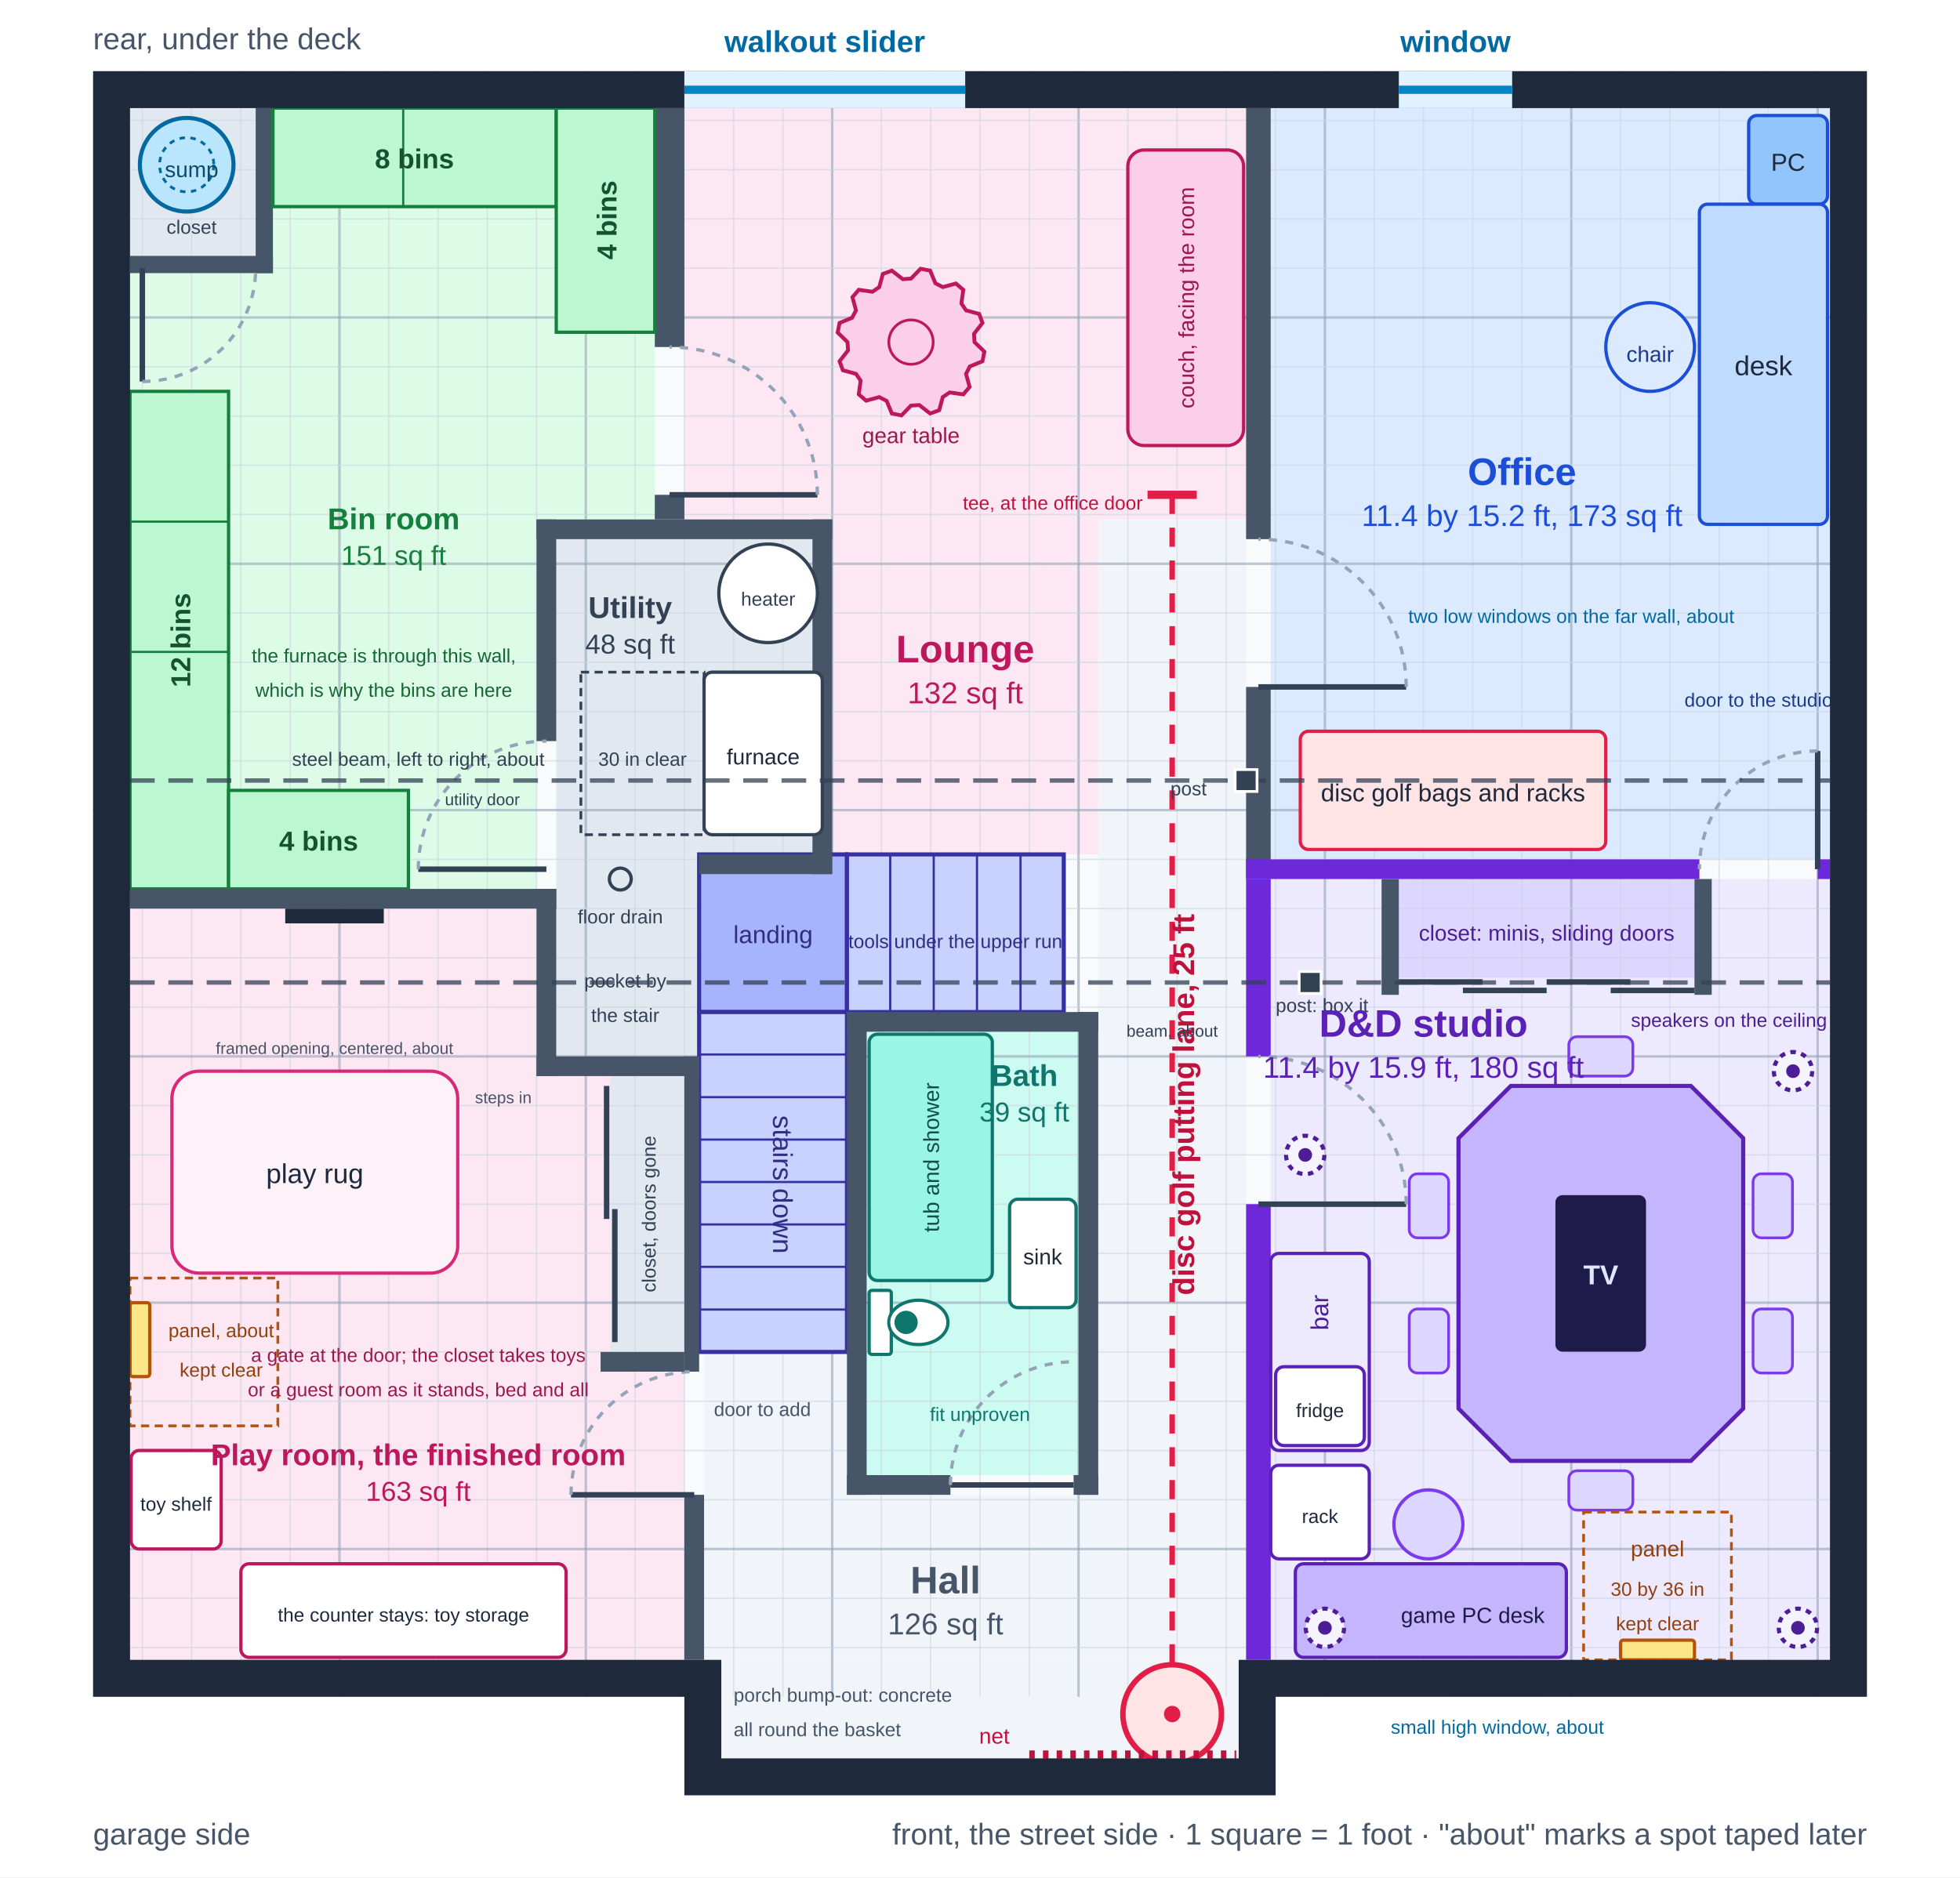
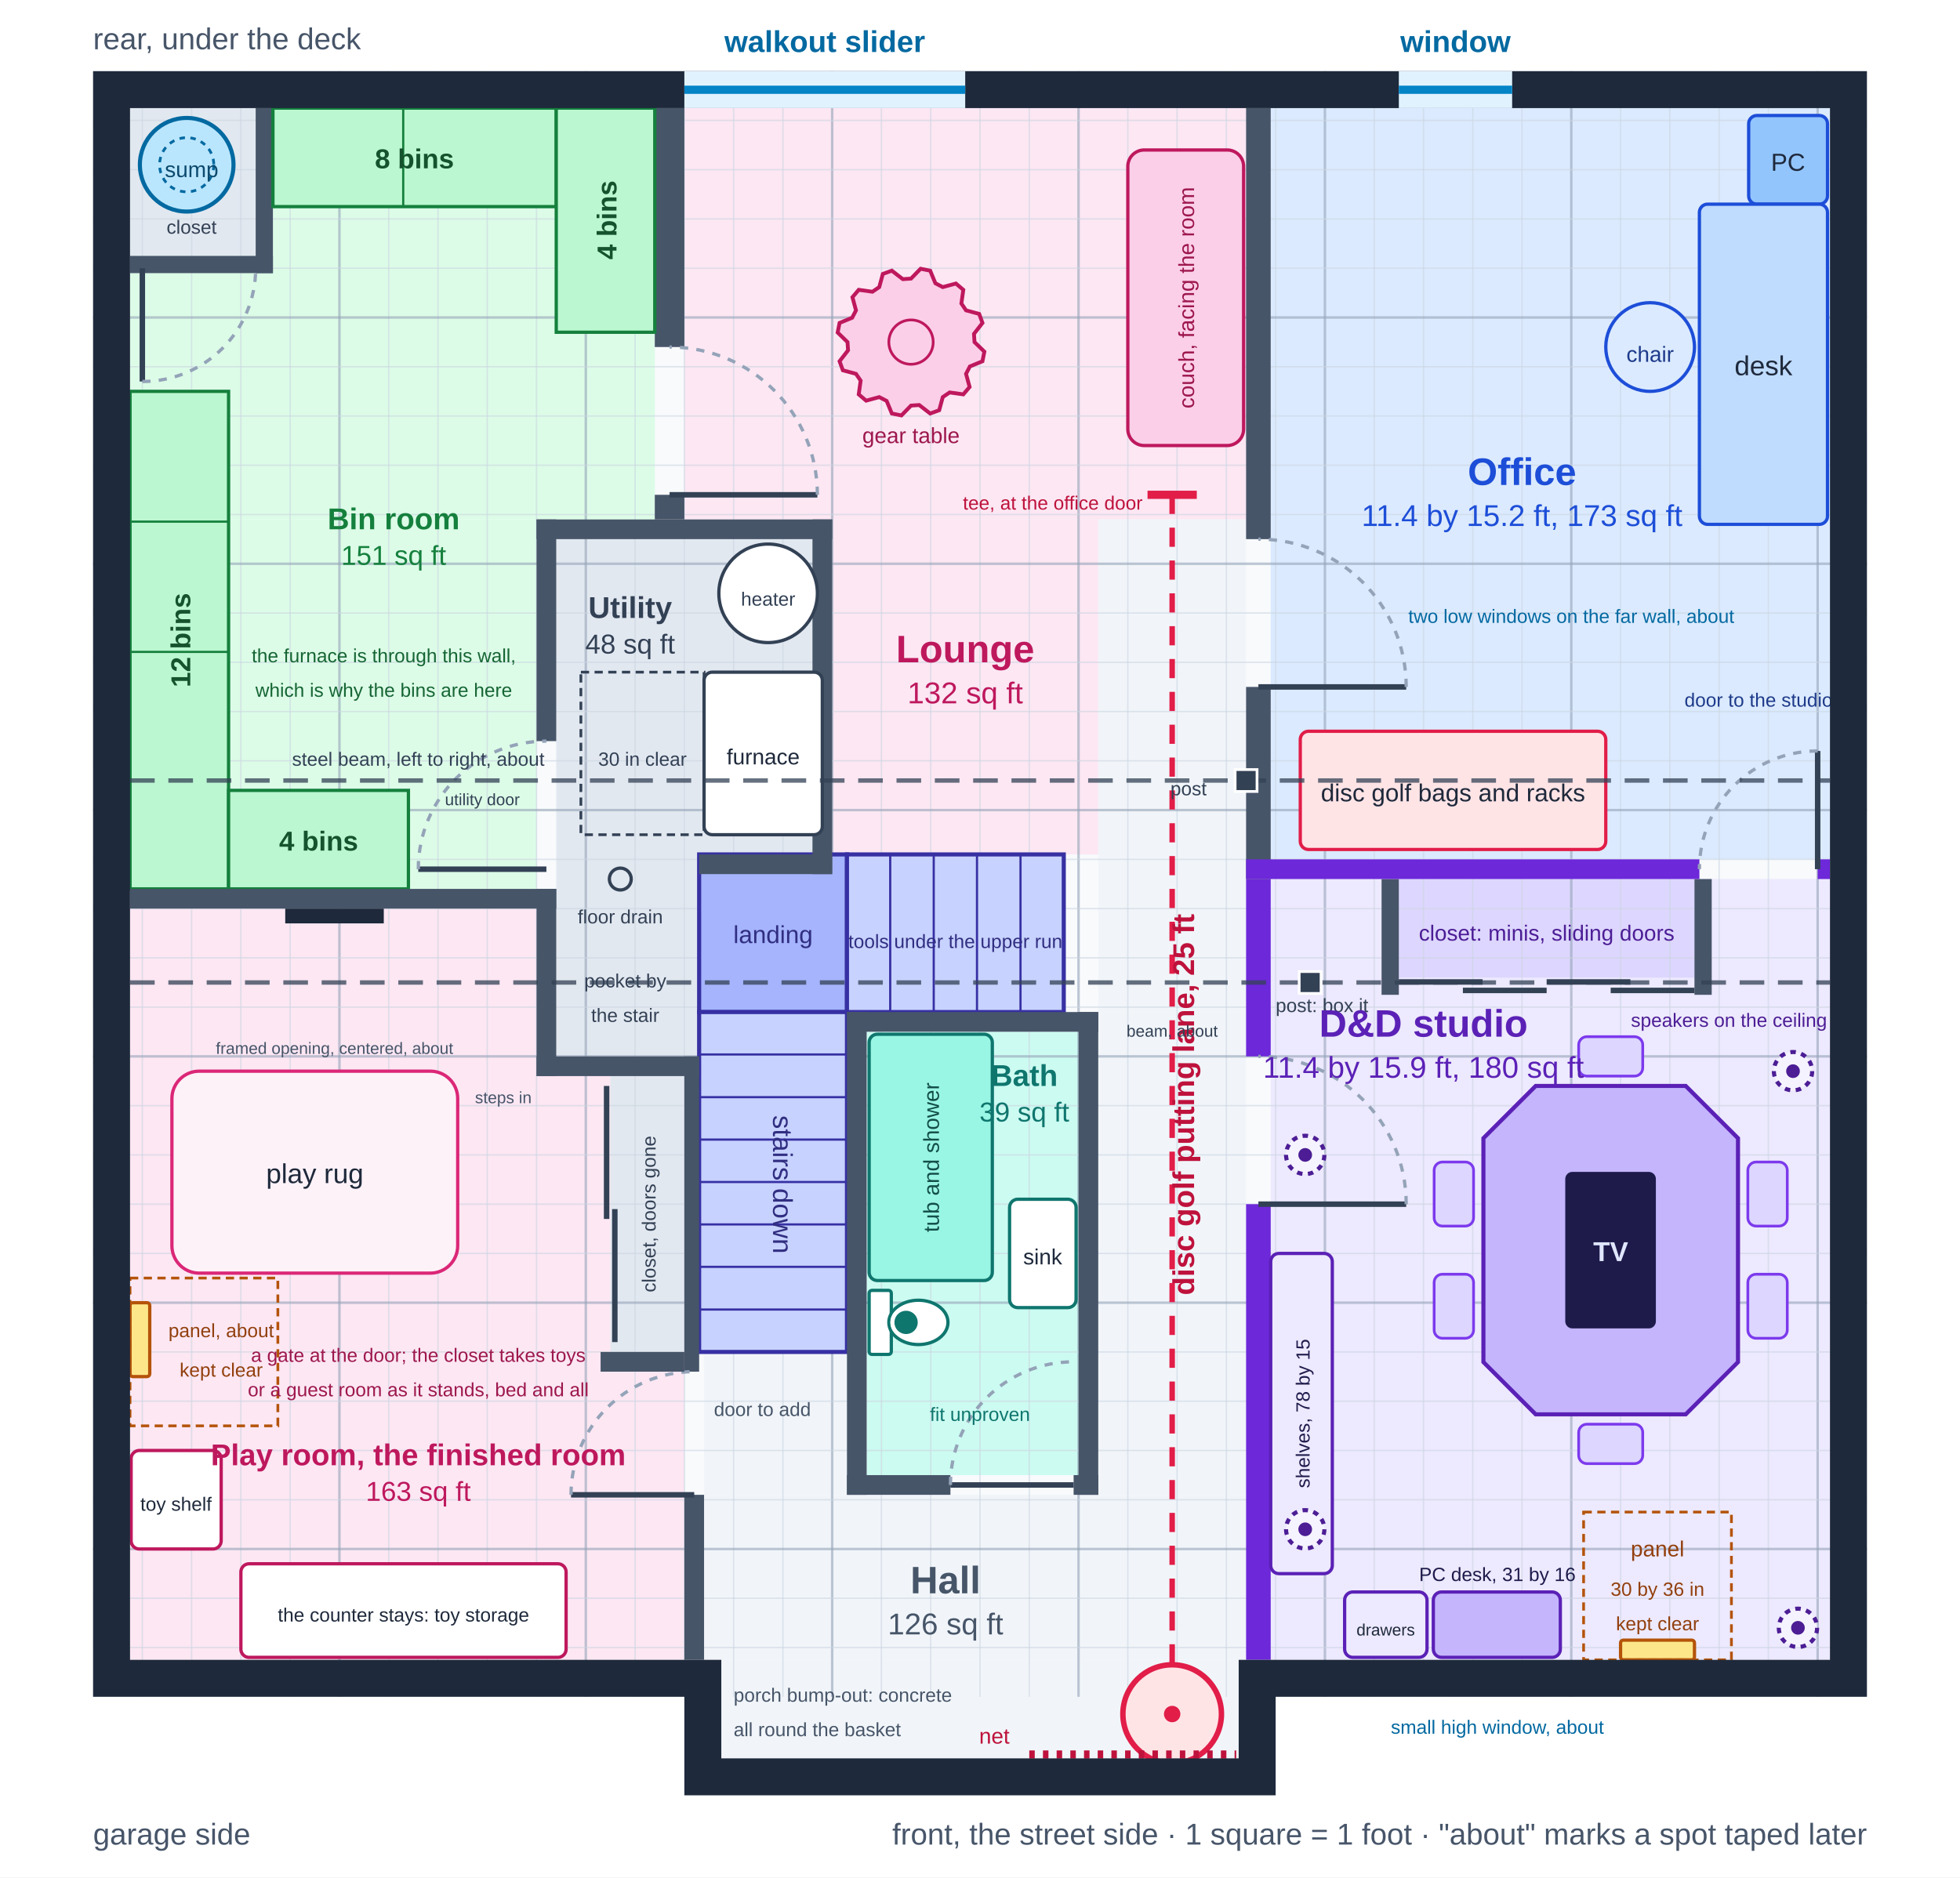
<svg xmlns="http://www.w3.org/2000/svg" viewBox="0 0 716 686" width="716" height="686" font-family="Segoe UI, Arial, sans-serif" role="img" aria-label="The basement with the D&amp;D studio by the office: studio, office, bins by the utilities, the finished room as the play room, the lane">
  <rect width="716" height="686" fill="#ffffff" />
  <rect x="34.0" y="26.0" width="648.0" height="594.0" fill="#f8fafc" />
  <rect x="250.0" y="620.0" width="216.0" height="36.0" fill="#f8fafc" />
  <rect x="47.5" y="39.5" width="191.7" height="150.3" fill="#dcfce7" />
  <rect x="47.5" y="189.8" width="148.5" height="135.0" fill="#dcfce7" />
  <rect x="47.5" y="39.5" width="45.9" height="54.0" fill="#e2e8f0" />
  <rect x="47.5" y="332.0" width="148.5" height="54.0" fill="#fce7f3" />
  <rect x="47.5" y="386.0" width="202.5" height="220.5" fill="#fce7f3" />
  <rect x="223.0" y="393.2" width="27.0" height="100.8" fill="#e2e8f0" />
  <rect x="464.2" y="321.2" width="204.3" height="285.3" fill="#ede9fe" />
  <rect x="511.0" y="321.2" width="108.0" height="36.0" fill="#ddd6fe" />
  <rect x="203.2" y="197.0" width="100.8" height="115.2" fill="#e2e8f0" />
  <rect x="203.2" y="312.2" width="52.2" height="73.8" fill="#e2e8f0" />
  <rect x="250.0" y="39.5" width="205.2" height="150.3" fill="#fce7f3" />
  <rect x="304.0" y="189.8" width="97.2" height="122.4" fill="#fce7f3" />
  <rect x="401.2" y="189.8" width="54.0" height="180.0" fill="#f1f5f9" />
  <rect x="401.2" y="369.8" width="54.0" height="176.4" fill="#f1f5f9" />
  <rect x="257.2" y="494.0" width="52.2" height="52.2" fill="#f1f5f9" />
  <rect x="257.2" y="546.2" width="198.0" height="60.3" fill="#f1f5f9" />
  <rect x="263.5" y="606.5" width="189.0" height="36.0" fill="#f1f5f9" />
  <rect x="464.2" y="39.5" width="204.3" height="274.5" fill="#dbeafe" />
  <rect x="316.6" y="377.0" width="77.4" height="162.0" fill="#ccfbf1" />
  <line x1="52.0" y1="26.0" x2="52.0" y2="620.0" stroke="#cbd5e1" stroke-width="0.5" opacity="0.6" />
  <line x1="70.0" y1="26.0" x2="70.0" y2="620.0" stroke="#cbd5e1" stroke-width="0.5" opacity="0.6" />
  <line x1="88.0" y1="26.0" x2="88.0" y2="620.0" stroke="#cbd5e1" stroke-width="0.5" opacity="0.6" />
  <line x1="106.0" y1="26.0" x2="106.0" y2="620.0" stroke="#cbd5e1" stroke-width="0.5" opacity="0.6" />
  <line x1="124.0" y1="26.0" x2="124.0" y2="620.0" stroke="#94a3b8" stroke-width="0.9" opacity="0.6" />
  <line x1="142.0" y1="26.0" x2="142.0" y2="620.0" stroke="#cbd5e1" stroke-width="0.5" opacity="0.6" />
  <line x1="160.0" y1="26.0" x2="160.0" y2="620.0" stroke="#cbd5e1" stroke-width="0.5" opacity="0.6" />
  <line x1="178.0" y1="26.0" x2="178.0" y2="620.0" stroke="#cbd5e1" stroke-width="0.5" opacity="0.6" />
  <line x1="196.0" y1="26.0" x2="196.0" y2="620.0" stroke="#cbd5e1" stroke-width="0.5" opacity="0.6" />
  <line x1="214.0" y1="26.0" x2="214.0" y2="620.0" stroke="#94a3b8" stroke-width="0.9" opacity="0.6" />
  <line x1="232.0" y1="26.0" x2="232.0" y2="620.0" stroke="#cbd5e1" stroke-width="0.5" opacity="0.6" />
  <line x1="250.0" y1="26.0" x2="250.0" y2="620.0" stroke="#cbd5e1" stroke-width="0.5" opacity="0.6" />
  <line x1="268.0" y1="26.0" x2="268.0" y2="620.0" stroke="#cbd5e1" stroke-width="0.5" opacity="0.6" />
  <line x1="286.0" y1="26.0" x2="286.0" y2="620.0" stroke="#cbd5e1" stroke-width="0.5" opacity="0.6" />
  <line x1="304.0" y1="26.0" x2="304.0" y2="620.0" stroke="#94a3b8" stroke-width="0.9" opacity="0.6" />
  <line x1="322.0" y1="26.0" x2="322.0" y2="620.0" stroke="#cbd5e1" stroke-width="0.5" opacity="0.6" />
  <line x1="340.0" y1="26.0" x2="340.0" y2="620.0" stroke="#cbd5e1" stroke-width="0.5" opacity="0.6" />
  <line x1="358.0" y1="26.0" x2="358.0" y2="620.0" stroke="#cbd5e1" stroke-width="0.5" opacity="0.6" />
  <line x1="376.0" y1="26.0" x2="376.0" y2="620.0" stroke="#cbd5e1" stroke-width="0.5" opacity="0.6" />
  <line x1="394.0" y1="26.0" x2="394.0" y2="620.0" stroke="#94a3b8" stroke-width="0.9" opacity="0.6" />
  <line x1="412.0" y1="26.0" x2="412.0" y2="620.0" stroke="#cbd5e1" stroke-width="0.5" opacity="0.6" />
  <line x1="430.0" y1="26.0" x2="430.0" y2="620.0" stroke="#cbd5e1" stroke-width="0.5" opacity="0.6" />
  <line x1="448.0" y1="26.0" x2="448.0" y2="620.0" stroke="#cbd5e1" stroke-width="0.5" opacity="0.6" />
  <line x1="466.0" y1="26.0" x2="466.0" y2="620.0" stroke="#cbd5e1" stroke-width="0.5" opacity="0.6" />
  <line x1="484.0" y1="26.0" x2="484.0" y2="620.0" stroke="#94a3b8" stroke-width="0.9" opacity="0.6" />
  <line x1="502.0" y1="26.0" x2="502.0" y2="620.0" stroke="#cbd5e1" stroke-width="0.5" opacity="0.6" />
  <line x1="520.0" y1="26.0" x2="520.0" y2="620.0" stroke="#cbd5e1" stroke-width="0.5" opacity="0.6" />
  <line x1="538.0" y1="26.0" x2="538.0" y2="620.0" stroke="#cbd5e1" stroke-width="0.5" opacity="0.6" />
  <line x1="556.0" y1="26.0" x2="556.0" y2="620.0" stroke="#cbd5e1" stroke-width="0.5" opacity="0.6" />
  <line x1="574.0" y1="26.0" x2="574.0" y2="620.0" stroke="#94a3b8" stroke-width="0.9" opacity="0.6" />
  <line x1="592.0" y1="26.0" x2="592.0" y2="620.0" stroke="#cbd5e1" stroke-width="0.5" opacity="0.6" />
  <line x1="610.0" y1="26.0" x2="610.0" y2="620.0" stroke="#cbd5e1" stroke-width="0.5" opacity="0.6" />
  <line x1="628.0" y1="26.0" x2="628.0" y2="620.0" stroke="#cbd5e1" stroke-width="0.5" opacity="0.6" />
  <line x1="646.0" y1="26.0" x2="646.0" y2="620.0" stroke="#cbd5e1" stroke-width="0.5" opacity="0.6" />
  <line x1="664.0" y1="26.0" x2="664.0" y2="620.0" stroke="#94a3b8" stroke-width="0.9" opacity="0.6" />
  <line x1="34.0" y1="44.0" x2="682.0" y2="44.0" stroke="#cbd5e1" stroke-width="0.5" opacity="0.6" />
  <line x1="34.0" y1="62.0" x2="682.0" y2="62.0" stroke="#cbd5e1" stroke-width="0.5" opacity="0.6" />
  <line x1="34.0" y1="80.0" x2="682.0" y2="80.0" stroke="#cbd5e1" stroke-width="0.5" opacity="0.6" />
  <line x1="34.0" y1="98.0" x2="682.0" y2="98.0" stroke="#cbd5e1" stroke-width="0.5" opacity="0.6" />
  <line x1="34.0" y1="116.0" x2="682.0" y2="116.0" stroke="#94a3b8" stroke-width="0.9" opacity="0.6" />
  <line x1="34.0" y1="134.0" x2="682.0" y2="134.0" stroke="#cbd5e1" stroke-width="0.5" opacity="0.6" />
  <line x1="34.0" y1="152.0" x2="682.0" y2="152.0" stroke="#cbd5e1" stroke-width="0.5" opacity="0.6" />
  <line x1="34.0" y1="170.0" x2="682.0" y2="170.0" stroke="#cbd5e1" stroke-width="0.5" opacity="0.6" />
  <line x1="34.0" y1="188.0" x2="682.0" y2="188.0" stroke="#cbd5e1" stroke-width="0.5" opacity="0.6" />
  <line x1="34.0" y1="206.0" x2="682.0" y2="206.0" stroke="#94a3b8" stroke-width="0.9" opacity="0.6" />
  <line x1="34.0" y1="224.0" x2="682.0" y2="224.0" stroke="#cbd5e1" stroke-width="0.5" opacity="0.6" />
  <line x1="34.0" y1="242.0" x2="682.0" y2="242.0" stroke="#cbd5e1" stroke-width="0.5" opacity="0.6" />
  <line x1="34.0" y1="260.0" x2="682.0" y2="260.0" stroke="#cbd5e1" stroke-width="0.5" opacity="0.6" />
  <line x1="34.0" y1="278.0" x2="682.0" y2="278.0" stroke="#cbd5e1" stroke-width="0.5" opacity="0.6" />
  <line x1="34.0" y1="296.0" x2="682.0" y2="296.0" stroke="#94a3b8" stroke-width="0.9" opacity="0.6" />
  <line x1="34.0" y1="314.0" x2="682.0" y2="314.0" stroke="#cbd5e1" stroke-width="0.5" opacity="0.6" />
  <line x1="34.0" y1="332.0" x2="682.0" y2="332.0" stroke="#cbd5e1" stroke-width="0.5" opacity="0.6" />
  <line x1="34.0" y1="350.0" x2="682.0" y2="350.0" stroke="#cbd5e1" stroke-width="0.5" opacity="0.6" />
  <line x1="34.0" y1="368.0" x2="682.0" y2="368.0" stroke="#cbd5e1" stroke-width="0.5" opacity="0.6" />
  <line x1="34.0" y1="386.0" x2="682.0" y2="386.0" stroke="#94a3b8" stroke-width="0.9" opacity="0.6" />
  <line x1="34.0" y1="404.0" x2="682.0" y2="404.0" stroke="#cbd5e1" stroke-width="0.5" opacity="0.6" />
  <line x1="34.0" y1="422.0" x2="682.0" y2="422.0" stroke="#cbd5e1" stroke-width="0.5" opacity="0.6" />
  <line x1="34.0" y1="440.0" x2="682.0" y2="440.0" stroke="#cbd5e1" stroke-width="0.5" opacity="0.6" />
  <line x1="34.0" y1="458.0" x2="682.0" y2="458.0" stroke="#cbd5e1" stroke-width="0.5" opacity="0.6" />
  <line x1="34.0" y1="476.0" x2="682.0" y2="476.0" stroke="#94a3b8" stroke-width="0.9" opacity="0.6" />
  <line x1="34.0" y1="494.0" x2="682.0" y2="494.0" stroke="#cbd5e1" stroke-width="0.5" opacity="0.6" />
  <line x1="34.0" y1="512.0" x2="682.0" y2="512.0" stroke="#cbd5e1" stroke-width="0.5" opacity="0.6" />
  <line x1="34.0" y1="530.0" x2="682.0" y2="530.0" stroke="#cbd5e1" stroke-width="0.5" opacity="0.6" />
  <line x1="34.0" y1="548.0" x2="682.0" y2="548.0" stroke="#cbd5e1" stroke-width="0.5" opacity="0.6" />
  <line x1="34.0" y1="566.0" x2="682.0" y2="566.0" stroke="#94a3b8" stroke-width="0.9" opacity="0.6" />
  <line x1="34.0" y1="584.0" x2="682.0" y2="584.0" stroke="#cbd5e1" stroke-width="0.5" opacity="0.6" />
  <line x1="34.0" y1="602.0" x2="682.0" y2="602.0" stroke="#cbd5e1" stroke-width="0.5" opacity="0.6" />
  <rect x="255.4" y="312.2" width="54.0" height="57.6" fill="#a5b4fc" stroke="#3730a3" stroke-width="1.5" />
  <rect x="309.4" y="312.2" width="79.2" height="57.6" fill="#c7d2fe" stroke="#3730a3" stroke-width="1.5" />
  <line x1="325.2" y1="312.2" x2="325.2" y2="369.8" stroke="#3730a3" stroke-width="0.8" />
  <line x1="341.1" y1="312.2" x2="341.1" y2="369.8" stroke="#3730a3" stroke-width="0.8" />
  <line x1="356.9" y1="312.2" x2="356.9" y2="369.8" stroke="#3730a3" stroke-width="0.8" />
  <line x1="372.8" y1="312.2" x2="372.8" y2="369.8" stroke="#3730a3" stroke-width="0.8" />
  <rect x="255.4" y="369.8" width="54.0" height="124.2" fill="#c7d2fe" stroke="#3730a3" stroke-width="1.5" />
  <line x1="255.4" y1="385.3" x2="309.4" y2="385.3" stroke="#3730a3" stroke-width="0.8" />
  <line x1="255.4" y1="400.9" x2="309.4" y2="400.9" stroke="#3730a3" stroke-width="0.8" />
  <line x1="255.4" y1="416.4" x2="309.4" y2="416.4" stroke="#3730a3" stroke-width="0.8" />
  <line x1="255.4" y1="431.9" x2="309.4" y2="431.9" stroke="#3730a3" stroke-width="0.8" />
  <line x1="255.4" y1="447.4" x2="309.4" y2="447.4" stroke="#3730a3" stroke-width="0.8" />
  <line x1="255.4" y1="462.9" x2="309.4" y2="462.9" stroke="#3730a3" stroke-width="0.8" />
  <line x1="255.4" y1="478.5" x2="309.4" y2="478.5" stroke="#3730a3" stroke-width="0.8" />
  <text x="282.4" y="344.6" font-size="9" fill="#312e81" text-anchor="middle">landing</text>
  <text x="282.4" y="432.8" font-size="10" fill="#312e81" text-anchor="middle" transform="rotate(90 282.4 432.8)">stairs down</text>
  <rect x="239.2" y="39.5" width="10.8" height="87.3" fill="#475569" />
  <rect x="239.2" y="180.8" width="10.8" height="9.0" fill="#475569" />
  <rect x="196.0" y="189.8" width="7.2" height="81.0" fill="#475569" />
  <rect x="196.0" y="189.8" width="108.0" height="7.2" fill="#475569" />
  <line x1="244.6" y1="180.8" x2="298.6" y2="180.8" stroke="#334155" stroke-width="2" />
  <path d="M 298.6 180.8 A 54.0 54.0 0 0 0 244.6 126.8" fill="none" stroke="#94a3b8" stroke-width="1.2" stroke-dasharray="3,3" />
  <rect x="47.5" y="93.5" width="52.2" height="6.3" fill="#475569" />
  <rect x="93.4" y="39.5" width="6.3" height="60.3" fill="#475569" />
  <line x1="52.0" y1="98.0" x2="52.0" y2="139.4" stroke="#334155" stroke-width="2" />
  <path d="M 52.0 139.4 A 41.4 41.4 0 0 0 93.4 98.0" fill="none" stroke="#94a3b8" stroke-width="1.2" stroke-dasharray="3,3" />
  <circle cx="68.2" cy="60.2" r="17.1" fill="#bae6fd" stroke="#0369a1" stroke-width="1.5" />
  <circle cx="68.2" cy="60.2" r="9.9" fill="none" stroke="#0369a1" stroke-width="1" stroke-dasharray="2,2" />
  <text x="70.0" y="64.7" font-size="8" fill="#0c4a6e" text-anchor="middle">sump</text>
  <text x="70.0" y="85.4" font-size="7" fill="#334155" text-anchor="middle">closet</text>
  <rect x="99.7" y="39.5" width="103.5" height="36.0" fill="#bbf7d0" stroke="#15803d" stroke-width="1.2" />
  <line x1="147.3" y1="39.5" x2="147.3" y2="75.5" stroke="#15803d" stroke-width="0.8" />
  <text x="151.4" y="61.5" font-size="10" font-weight="700" fill="#14532d" text-anchor="middle">8 bins</text>
  <rect x="47.5" y="143.0" width="36.0" height="181.8" fill="#bbf7d0" stroke="#15803d" stroke-width="1.2" />
  <line x1="47.5" y1="190.6" x2="83.5" y2="190.6" stroke="#15803d" stroke-width="0.8" />
  <line x1="47.5" y1="238.2" x2="83.5" y2="238.2" stroke="#15803d" stroke-width="0.8" />
  <text x="65.5" y="237.9" font-size="10" font-weight="700" fill="#14532d" text-anchor="middle" transform="rotate(-90 65.5 233.9)">12 bins</text>
  <rect x="83.5" y="288.8" width="65.7" height="36.0" fill="#bbf7d0" stroke="#15803d" stroke-width="1.2" />
  <text x="116.4" y="310.8" font-size="10" font-weight="700" fill="#14532d" text-anchor="middle">4 bins</text>
  <text x="176.2" y="294.2" font-size="6" fill="#334155" text-anchor="middle">utility door</text>
  <rect x="203.2" y="39.5" width="36.0" height="81.9" fill="#bbf7d0" stroke="#15803d" stroke-width="1.2" />
  <text x="221.2" y="84.4" font-size="10" font-weight="700" fill="#14532d" text-anchor="middle" transform="rotate(-90 221.2 80.4)">4 bins</text>
  <text x="140.2" y="242.0" font-size="7" fill="#166534" text-anchor="middle">the furnace is through this wall,</text>
  <text x="140.2" y="254.6" font-size="7" fill="#166534" text-anchor="middle">which is why the bins are here</text>
  <rect x="47.5" y="324.8" width="155.7" height="7.2" fill="#475569" />
  <rect x="196.0" y="324.8" width="7.2" height="68.4" fill="#475569" />
  <rect x="196.0" y="386.0" width="59.4" height="7.2" fill="#475569" />
  <rect x="250.0" y="386.0" width="5.4" height="115.2" fill="#475569" />
  <rect x="250.0" y="546.2" width="7.2" height="60.3" fill="#475569" />
  <line x1="253.6" y1="546.2" x2="208.6" y2="546.2" stroke="#334155" stroke-width="2" />
  <path d="M 208.6 546.2 A 45.0 45.0 0 0 1 253.6 501.2" fill="none" stroke="#94a3b8" stroke-width="1.2" stroke-dasharray="3,3" />
  <text x="260.8" y="517.4" font-size="7" fill="#475569" text-anchor="start">door to add</text>
  <rect x="219.4" y="494.0" width="30.6" height="7.2" fill="#475569" />
  <line x1="221.6" y1="396.8" x2="221.6" y2="445.4" stroke="#334155" stroke-width="2" />
  <line x1="224.6" y1="441.8" x2="224.6" y2="490.4" stroke="#334155" stroke-width="2" />
  <text x="236.5" y="443.6" font-size="7" fill="#334155" text-anchor="middle" transform="rotate(-90 236.5 443.6)" dy="3">closet, doors gone</text>
  <text x="194.2" y="403.1" font-size="6" fill="#475569" text-anchor="end">steps in</text>
  <rect x="47.5" y="476.0" width="7.2" height="27.0" rx="1" fill="#fde68a" stroke="#b45309" stroke-width="1.2" />
  <rect x="47.5" y="467.0" width="54.0" height="54.0" fill="none" stroke="#b45309" stroke-width="1" stroke-dasharray="3,2" />
  <text x="80.8" y="488.6" font-size="7" fill="#92400e" text-anchor="middle">panel, about</text>
  <text x="80.8" y="503.0" font-size="7" fill="#92400e" text-anchor="middle">kept clear</text>
  <rect x="104.2" y="332.0" width="36.0" height="5.4" fill="#1e293b" />
  <text x="122.2" y="385.1" font-size="6" fill="#475569" text-anchor="middle">framed opening, centered, about</text>
  <rect x="62.8" y="391.4" width="104.4" height="73.8" rx="10" fill="#fdf2f8" stroke="#db2777" stroke-width="1.2" />
  <text x="115.0" y="432.3" font-size="10" fill="#1e293b" text-anchor="middle">play rug</text>
  <rect x="88.0" y="571.4" width="118.8" height="34.2" rx="3" fill="#ffffff" stroke="#be185d" stroke-width="1.2" />
  <text x="147.4" y="592.5" font-size="7" fill="#1e293b" text-anchor="middle">the counter stays: toy storage</text>
  <rect x="47.9" y="530.0" width="32.9" height="36.0" rx="3" fill="#ffffff" stroke="#be185d" stroke-width="1.2" />
  <text x="64.3" y="552.0" font-size="7" fill="#1e293b" text-anchor="middle">toy shelf</text>
  <text x="152.8" y="497.6" font-size="7" fill="#9d174d" text-anchor="middle">a gate at the door; the closet takes toys</text>
  <text x="152.8" y="510.2" font-size="7" fill="#9d174d" text-anchor="middle">or a guest room as it stands, bed and all</text>
  <rect x="455.2" y="321.2" width="9.0" height="64.8" fill="#6d28d9" />
  <rect x="455.2" y="440.0" width="9.0" height="166.5" fill="#6d28d9" />
  <line x1="459.7" y1="440.0" x2="513.7" y2="440.0" stroke="#334155" stroke-width="2" />
  <path d="M 513.7 440.0 A 54.0 54.0 0 0 0 459.7 386.0" fill="none" stroke="#94a3b8" stroke-width="1.2" stroke-dasharray="3,3" />
  <text x="466.0" y="369.8" font-size="7" fill="#334155" text-anchor="start">post: box it</text>
  <rect x="504.7" y="321.2" width="6.3" height="42.3" fill="#475569" />
  <rect x="619.0" y="321.2" width="6.3" height="42.3" fill="#475569" />
  <line x1="511.0" y1="358.8" x2="541.6" y2="358.8" stroke="#334155" stroke-width="2" />
  <line x1="534.4" y1="361.9" x2="565.0" y2="361.9" stroke="#334155" stroke-width="2" />
  <line x1="565.0" y1="358.8" x2="595.6" y2="358.8" stroke="#334155" stroke-width="2" />
  <line x1="588.4" y1="361.9" x2="619.0" y2="361.9" stroke="#334155" stroke-width="2" />
  <text x="565.0" y="343.7" font-size="8" fill="#4c1d95" text-anchor="middle">closet: minis, sliding doors</text>
-   <rect x="464.2" y="458.0" width="36.0" height="72.0" rx="3" fill="#ede9fe" stroke="#5b21b6" stroke-width="1.2" />
-   <text x="482.2" y="479.6" font-size="9" fill="#4c1d95" text-anchor="middle" transform="rotate(-90 482.2 479.6)" dy="3">bar</text>
-   <rect x="466.0" y="499.4" width="32.4" height="28.8" rx="3" fill="#ffffff" stroke="#5b21b6" stroke-width="1.2" />
-   <text x="482.2" y="517.8" font-size="7" fill="#1e293b" text-anchor="middle">fridge</text>
-   <rect x="464.2" y="535.4" width="36.0" height="34.2" rx="3" fill="#ffffff" stroke="#5b21b6" stroke-width="1.2" />
-   <text x="482.2" y="556.5" font-size="7" fill="#1e293b" text-anchor="middle">rack</text>
-   <polygon points="551.9,396.8 617.7,396.8 636.8,415.9 636.8,514.7 617.7,533.8 551.9,533.8 532.8,514.7 532.8,415.9" fill="#c4b5fd" stroke="#5b21b6" stroke-width="1.5" />
-   <rect x="568.8" y="437.3" width="31.9" height="56.0" rx="2" fill="#1e1b4b" stroke="#1e1b4b" stroke-width="1.2" />
-   <text x="584.8" y="469.3" font-size="10" font-weight="700" fill="#e0e7ff" text-anchor="middle">TV</text>
-   <rect x="573.1" y="378.8" width="23.4" height="14.4" rx="3" fill="#ddd6fe" stroke="#7c3aed" />
-   <rect x="573.1" y="537.4" width="23.4" height="14.4" rx="3" fill="#ddd6fe" stroke="#7c3aed" />
-   <rect x="514.8" y="428.9" width="14.4" height="23.4" rx="3" fill="#ddd6fe" stroke="#7c3aed" />
-   <rect x="640.4" y="428.9" width="14.4" height="23.4" rx="3" fill="#ddd6fe" stroke="#7c3aed" />
-   <rect x="514.8" y="478.3" width="14.4" height="23.4" rx="3" fill="#ddd6fe" stroke="#7c3aed" />
-   <rect x="640.4" y="478.3" width="14.4" height="23.4" rx="3" fill="#ddd6fe" stroke="#7c3aed" />
-   <rect x="473.2" y="571.4" width="99.0" height="34.2" rx="3" fill="#c4b5fd" stroke="#5b21b6" stroke-width="1.2" />
-   <text x="538.0" y="593.0" font-size="8" fill="#1e1b4b" text-anchor="middle">game PC desk</text>
-   <circle cx="521.8" cy="557.0" r="12.6" fill="#ddd6fe" stroke="#7c3aed" stroke-width="1.2" />
+   <polygon points="561.0,396.8 615.8,396.8 634.9,415.9 634.9,497.7 615.8,516.8 561.0,516.8 541.9,497.7 541.9,415.9" fill="#c4b5fd" stroke="#5b21b6" stroke-width="1.5" />
+   <rect x="572.4" y="428.8" width="31.9" height="56.0" rx="2" fill="#1e1b4b" stroke="#1e1b4b" stroke-width="1.2" />
+   <text x="588.4" y="460.8" font-size="10" font-weight="700" fill="#e0e7ff" text-anchor="middle">TV</text>
+   <rect x="576.7" y="378.8" width="23.4" height="14.4" rx="3" fill="#ddd6fe" stroke="#7c3aed" />
+   <rect x="576.7" y="520.4" width="23.4" height="14.4" rx="3" fill="#ddd6fe" stroke="#7c3aed" />
+   <rect x="523.9" y="424.6" width="14.4" height="23.4" rx="3" fill="#ddd6fe" stroke="#7c3aed" />
+   <rect x="638.5" y="424.6" width="14.4" height="23.4" rx="3" fill="#ddd6fe" stroke="#7c3aed" />
+   <rect x="523.9" y="465.6" width="14.4" height="23.4" rx="3" fill="#ddd6fe" stroke="#7c3aed" />
+   <rect x="638.5" y="465.6" width="14.4" height="23.4" rx="3" fill="#ddd6fe" stroke="#7c3aed" />
+   <rect x="464.2" y="458.0" width="22.5" height="117.0" rx="3" fill="#ede9fe" stroke="#5b21b6" stroke-width="1.2" />
+   <text x="475.4" y="516.5" font-size="7" fill="#1e1b4b" text-anchor="middle" transform="rotate(-90 475.4 516.5)" dy="3">shelves, 78 by 15</text>
+   <rect x="523.6" y="581.7" width="46.4" height="23.9" rx="3" fill="#c4b5fd" stroke="#5b21b6" stroke-width="1.2" />
+   <text x="547.0" y="577.7" font-size="7" fill="#1e1b4b" text-anchor="middle">PC desk, 31 by 16</text>
+   <rect x="491.2" y="581.7" width="30.1" height="23.9" rx="3" fill="#ede9fe" stroke="#5b21b6" stroke-width="1.2" />
+   <text x="506.2" y="597.6" font-size="6" fill="#1e293b" text-anchor="middle">drawers</text>
  <rect x="592.0" y="599.3" width="27.0" height="7.2" rx="1" fill="#fde68a" stroke="#b45309" stroke-width="1.2" />
  <rect x="578.5" y="552.5" width="54.0" height="54.0" fill="none" stroke="#b45309" stroke-width="1" stroke-dasharray="3,2" />
  <text x="605.5" y="568.7" font-size="8" fill="#92400e" text-anchor="middle">panel</text>
  <text x="605.5" y="583.1" font-size="7" fill="#92400e" text-anchor="middle">30 by 36 in</text>
  <text x="605.5" y="595.7" font-size="7" fill="#92400e" text-anchor="middle">kept clear</text>
  <circle cx="476.8" cy="422.0" r="7" fill="#f5f3ff" stroke="#4c1d95" stroke-width="1.5" stroke-dasharray="2,2" />
  <circle cx="476.8" cy="422.0" r="2.5" fill="#4c1d95" />
  <circle cx="655.0" cy="391.4" r="7" fill="#f5f3ff" stroke="#4c1d95" stroke-width="1.5" stroke-dasharray="2,2" />
  <circle cx="655.0" cy="391.4" r="2.5" fill="#4c1d95" />
-   <circle cx="484.0" cy="594.8" r="7" fill="#f5f3ff" stroke="#4c1d95" stroke-width="1.5" stroke-dasharray="2,2" />
-   <circle cx="484.0" cy="594.8" r="2.5" fill="#4c1d95" />
+   <circle cx="476.8" cy="558.8" r="7" fill="#f5f3ff" stroke="#4c1d95" stroke-width="1.5" stroke-dasharray="2,2" />
+   <circle cx="476.8" cy="558.8" r="2.5" fill="#4c1d95" />
  <circle cx="656.8" cy="594.8" r="7" fill="#f5f3ff" stroke="#4c1d95" stroke-width="1.5" stroke-dasharray="2,2" />
  <circle cx="656.8" cy="594.8" r="2.5" fill="#4c1d95" />
  <text x="631.6" y="375.2" font-size="7" fill="#4c1d95" text-anchor="middle">speakers on the ceiling</text>
  <rect x="529.0" y="606.5" width="36.0" height="13.5" fill="#e0f2fe" />
  <line x1="529.0" y1="613.3" x2="565.0" y2="613.3" stroke="#0284c7" stroke-width="3" />
  <text x="547.0" y="633.5" font-size="7" fill="#0369a1" text-anchor="middle">small high window, about</text>
  <rect x="296.8" y="189.8" width="7.2" height="129.6" fill="#475569" />
  <rect x="255.4" y="312.2" width="48.6" height="7.2" fill="#475569" />
  <line x1="199.6" y1="317.6" x2="152.8" y2="317.6" stroke="#334155" stroke-width="2" />
  <path d="M 152.8 317.6 A 46.8 46.8 0 0 1 199.6 270.8" fill="none" stroke="#94a3b8" stroke-width="1.2" stroke-dasharray="3,3" />
  <rect x="257.2" y="245.6" width="43.2" height="59.4" rx="3" fill="#ffffff" stroke="#334155" stroke-width="1.2" />
  <text x="278.8" y="279.3" font-size="8" fill="#1e293b" text-anchor="middle">furnace</text>
  <rect x="212.2" y="245.6" width="45.0" height="59.4" fill="none" stroke="#334155" stroke-width="1" stroke-dasharray="3,2" />
  <text x="234.7" y="279.8" font-size="7" fill="#334155" text-anchor="middle">30 in clear</text>
  <circle cx="280.6" cy="216.8" r="18.0" fill="#ffffff" stroke="#334155" stroke-width="1.2" />
  <text x="280.6" y="221.3" font-size="7" fill="#334155" text-anchor="middle">heater</text>
  <circle cx="226.6" cy="321.2" r="4" fill="none" stroke="#334155" stroke-width="1.2" />
  <text x="226.6" y="337.4" font-size="7" fill="#334155" text-anchor="middle">floor drain</text>
  <text x="228.4" y="360.8" font-size="7" fill="#334155" text-anchor="middle">pocket by</text>
  <text x="228.4" y="373.4" font-size="7" fill="#334155" text-anchor="middle">the stair</text>
  <rect x="412.0" y="54.8" width="42.3" height="108.0" rx="6" fill="#fbcfe8" stroke="#be185d" stroke-width="1.2" />
  <text x="433.2" y="108.8" font-size="8" fill="#9d174d" text-anchor="middle" transform="rotate(-90 433.2 108.8)" dy="3">couch, facing the room</text>
  <polygon points="356.0,125.0 359.6,128.5 358.9,132.0 354.3,133.9 352.9,136.6 354.2,141.4 351.9,144.1 346.9,143.4 344.4,145.1 343.1,149.9 339.8,151.1 335.8,148.0 332.8,148.2 329.3,151.8 325.8,151.1 323.9,146.5 321.2,145.1 316.4,146.4 313.7,144.1 314.4,139.1 312.7,136.6 307.9,135.3 306.7,132.0 309.8,128.0 309.6,125.0 306.0,121.5 306.7,118.0 311.3,116.1 312.7,113.4 311.4,108.6 313.7,105.9 318.7,106.6 321.2,104.9 322.5,100.1 325.8,98.9 329.8,102.0 332.8,101.8 336.3,98.2 339.8,98.9 341.7,103.5 344.4,104.9 349.2,103.6 351.9,105.9 351.2,110.9 352.9,113.4 357.7,114.7 358.9,118.0 355.8,122.0" fill="#fbcfe8" stroke="#be185d" stroke-width="1.4" />
  <circle cx="332.8" cy="125.0" r="8.1" fill="none" stroke="#be185d" stroke-width="1" />
  <text x="332.8" y="161.9" font-size="8" fill="#9d174d" text-anchor="middle">gear table</text>
  <text x="417.4" y="186.2" font-size="7" fill="#be123c" text-anchor="end">tee, at the office door</text>
  <text x="349.0" y="346.4" font-size="7" fill="#312e81" text-anchor="middle">tools under the upper run</text>
  <line x1="428.2" y1="180.8" x2="428.2" y2="626.3" stroke="#e11d48" stroke-width="2" stroke-dasharray="7,5" />
  <line x1="419.2" y1="180.8" x2="437.2" y2="180.8" stroke="#e11d48" stroke-width="3" />
  <circle cx="428.2" cy="626.3" r="18.0" fill="#ffe4e6" stroke="#e11d48" stroke-width="2" />
  <circle cx="428.2" cy="626.3" r="3" fill="#e11d48" />
  <text x="436.2" y="403.6" font-size="11" font-weight="700" fill="#be123c" text-anchor="middle" transform="rotate(-90 436.2 403.6)">disc golf putting lane, 25 ft</text>
  <line x1="376.0" y1="641.1" x2="451.6" y2="641.1" stroke="#be123c" stroke-width="3" stroke-dasharray="2,3" />
  <text x="368.8" y="637.1" font-size="8" fill="#be123c" text-anchor="end">net</text>
  <text x="268.0" y="621.8" font-size="7" fill="#475569" text-anchor="start">porch bump-out: concrete</text>
  <text x="268.0" y="634.4" font-size="7" fill="#475569" text-anchor="start">all round the basket</text>
  <rect x="455.2" y="39.5" width="9.0" height="157.5" fill="#475569" />
  <rect x="455.2" y="251.0" width="9.0" height="70.2" fill="#475569" />
  <rect x="455.2" y="314.0" width="165.6" height="7.2" fill="#6d28d9" />
  <rect x="664.0" y="314.0" width="4.5" height="7.2" fill="#6d28d9" />
  <line x1="664.0" y1="317.6" x2="664.0" y2="274.4" stroke="#334155" stroke-width="2" />
  <path d="M 664.0 274.4 A 43.2 43.2 0 0 0 620.8 317.6" fill="none" stroke="#94a3b8" stroke-width="1.2" stroke-dasharray="3,3" />
  <text x="642.4" y="258.2" font-size="7" fill="#1e3a8a" text-anchor="middle">door to the studio</text>
  <line x1="459.7" y1="251.0" x2="513.7" y2="251.0" stroke="#334155" stroke-width="2" />
  <path d="M 513.7 251.0 A 54.0 54.0 0 0 0 459.7 197.0" fill="none" stroke="#94a3b8" stroke-width="1.2" stroke-dasharray="3,3" />
  <rect x="638.8" y="42.2" width="28.8" height="32.4" rx="3" fill="#93c5fd" stroke="#1d4ed8" stroke-width="1.2" />
  <text x="653.2" y="62.4" font-size="9" fill="#1e293b" text-anchor="middle">PC</text>
  <rect x="620.8" y="74.6" width="46.8" height="117.0" rx="3" fill="#bfdbfe" stroke="#1d4ed8" stroke-width="1.2" />
  <text x="644.2" y="137.1" font-size="10" fill="#1e293b" text-anchor="middle">desk</text>
  <circle cx="602.8" cy="126.8" r="16.2" fill="#dbeafe" stroke="#1d4ed8" stroke-width="1.2" />
  <text x="602.8" y="132.2" font-size="8" fill="#1e3a8a" text-anchor="middle">chair</text>
  <rect x="475.0" y="267.2" width="111.6" height="43.2" rx="3" fill="#ffe4e6" stroke="#e11d48" stroke-width="1.2" />
  <text x="530.8" y="292.8" font-size="9" fill="#1e293b" text-anchor="middle">disc golf bags and racks</text>
  <rect x="668.5" y="89.0" width="13.5" height="27.0" fill="#e0f2fe" />
  <line x1="675.3" y1="89.0" x2="675.3" y2="116.0" stroke="#0284c7" stroke-width="3" />
  <rect x="668.5" y="157.4" width="13.5" height="27.0" fill="#e0f2fe" />
  <line x1="675.3" y1="157.4" x2="675.3" y2="184.4" stroke="#0284c7" stroke-width="3" />
  <text x="574.0" y="227.6" font-size="7" fill="#0369a1" text-anchor="middle">two low windows on the far wall, about</text>
  <rect x="309.4" y="369.8" width="91.8" height="7.2" fill="#475569" />
  <rect x="309.4" y="369.8" width="7.2" height="176.4" fill="#475569" />
  <rect x="394.0" y="369.8" width="7.2" height="176.4" fill="#475569" />
  <rect x="309.4" y="539.0" width="37.8" height="7.2" fill="#475569" />
  <rect x="392.2" y="539.0" width="9.0" height="7.2" fill="#475569" />
  <line x1="392.2" y1="542.6" x2="347.2" y2="542.6" stroke="#334155" stroke-width="2" />
  <path d="M 347.2 542.6 A 45.0 45.0 0 0 1 392.2 497.6" fill="none" stroke="#94a3b8" stroke-width="1.2" stroke-dasharray="3,3" />
  <rect x="317.5" y="377.9" width="45.0" height="90.0" rx="3" fill="#99f6e4" stroke="#0f766e" stroke-width="1.2" />
  <text x="340.0" y="422.9" font-size="8" fill="#134e4a" text-anchor="middle" transform="rotate(-90 340.0 422.9)" dy="3">tub and shower</text>
  <rect x="317.5" y="471.5" width="8.1" height="23.4" rx="1" fill="#ffffff" stroke="#0f766e" stroke-width="1.2" />
  <ellipse cx="335.5" cy="483.2" rx="10.8" ry="8.1" fill="#ffffff" stroke="#0f766e" stroke-width="1.2" />
  <rect x="368.8" y="438.2" width="24.3" height="39.6" rx="3" fill="#ffffff" stroke="#0f766e" stroke-width="1.2" />
  <text x="380.9" y="462.0" font-size="8" fill="#1e293b" text-anchor="middle">sink</text>
  <text x="358.0" y="519.2" font-size="7" fill="#0f766e" text-anchor="middle">fit unproven</text>
  <line x1="47.5" y1="285.2" x2="668.5" y2="285.2" stroke="#334155" stroke-width="1.6" stroke-dasharray="9,5" opacity="0.75" />
  <line x1="47.5" y1="359.0" x2="668.5" y2="359.0" stroke="#334155" stroke-width="1.6" stroke-dasharray="9,5" opacity="0.75" />
  <text x="152.8" y="279.8" font-size="7" fill="#334155" text-anchor="middle">steel beam, left to right, about</text>
  <text x="428.2" y="378.8" font-size="6" fill="#334155" text-anchor="middle">beam, about</text>
  <rect x="451.2" y="281.2" width="8" height="8" fill="#334155" stroke="#ffffff" stroke-width="1" />
  <rect x="474.6" y="355.0" width="8" height="8" fill="#334155" stroke="#ffffff" stroke-width="1" />
  <text x="440.8" y="290.6" font-size="7" fill="#334155" text-anchor="end">post</text>
  <path d="M 34 26 H 682.0 V 620.0 H 466.0 V 656.0 H 250.0 V 620.0 H 34 Z M 47.5 39.5 V 606.5 H 263.5 V 642.5 H 452.5 V 606.5 H 668.5 V 39.5 Z" fill="#1e293b" fill-rule="evenodd" />
  <rect x="250.0" y="26.0" width="102.6" height="13.5" fill="#e0f2fe" />
  <line x1="250.0" y1="32.8" x2="352.6" y2="32.8" stroke="#0284c7" stroke-width="3" />
  <text x="301.3" y="19.0" font-size="11" font-weight="700" fill="#0369a1" text-anchor="middle">walkout slider</text>
  <rect x="511.0" y="26.0" width="41.4" height="13.5" fill="#e0f2fe" />
  <line x1="511.0" y1="32.8" x2="552.4" y2="32.8" stroke="#0284c7" stroke-width="3" />
  <text x="531.7" y="19.0" font-size="11" font-weight="700" fill="#0369a1" text-anchor="middle">window</text>
  <circle cx="331.0" cy="483.2" r="5" fill="#0f766e" stroke="#ffffff" stroke-width="1.5" />
  <text x="143.8" y="193.4" font-size="11" font-weight="700" fill="#15803d" text-anchor="middle">Bin room</text>
  <text x="143.8" y="206.4" font-size="10" fill="#15803d" text-anchor="middle">151 sq ft</text>
  <text x="152.8" y="535.4" font-size="11" font-weight="700" fill="#be185d" text-anchor="middle">Play room, the finished room</text>
  <text x="152.8" y="548.4" font-size="10" fill="#be185d" text-anchor="middle">163 sq ft</text>
  <text x="520.0" y="378.8" font-size="14" font-weight="700" fill="#5b21b6" text-anchor="middle">D&amp;D studio</text>
  <text x="520.0" y="393.8" font-size="11" fill="#5b21b6" text-anchor="middle">11.4 by 15.9 ft, 180 sq ft</text>
  <text x="230.2" y="225.8" font-size="11" font-weight="700" fill="#334155" text-anchor="middle">Utility</text>
  <text x="230.2" y="238.8" font-size="10" fill="#334155" text-anchor="middle">48 sq ft</text>
  <text x="352.6" y="242.0" font-size="14" font-weight="700" fill="#be185d" text-anchor="middle">Lounge</text>
  <text x="352.6" y="257.0" font-size="11" fill="#be185d" text-anchor="middle">132 sq ft</text>
  <text x="345.4" y="582.2" font-size="14" font-weight="700" fill="#475569" text-anchor="middle">Hall</text>
  <text x="345.4" y="597.2" font-size="11" fill="#475569" text-anchor="middle">126 sq ft</text>
  <text x="556.0" y="177.2" font-size="14" font-weight="700" fill="#1d4ed8" text-anchor="middle">Office</text>
  <text x="556.0" y="192.2" font-size="11" fill="#1d4ed8" text-anchor="middle">11.4 by 15.2 ft, 173 sq ft</text>
  <text x="374.2" y="396.8" font-size="11" font-weight="700" fill="#0f766e" text-anchor="middle">Bath</text>
  <text x="374.2" y="409.8" font-size="10" fill="#0f766e" text-anchor="middle">39 sq ft</text>
  <text x="34.0" y="18.0" font-size="11" fill="#475569">rear, under the deck</text>
  <text x="682.0" y="674.0" font-size="11" fill="#475569" text-anchor="end">front, the street side · 1 square = 1 foot · "about" marks a spot taped later</text>
  <text x="34.0" y="674.0" font-size="11" fill="#475569">garage side</text>
</svg>
